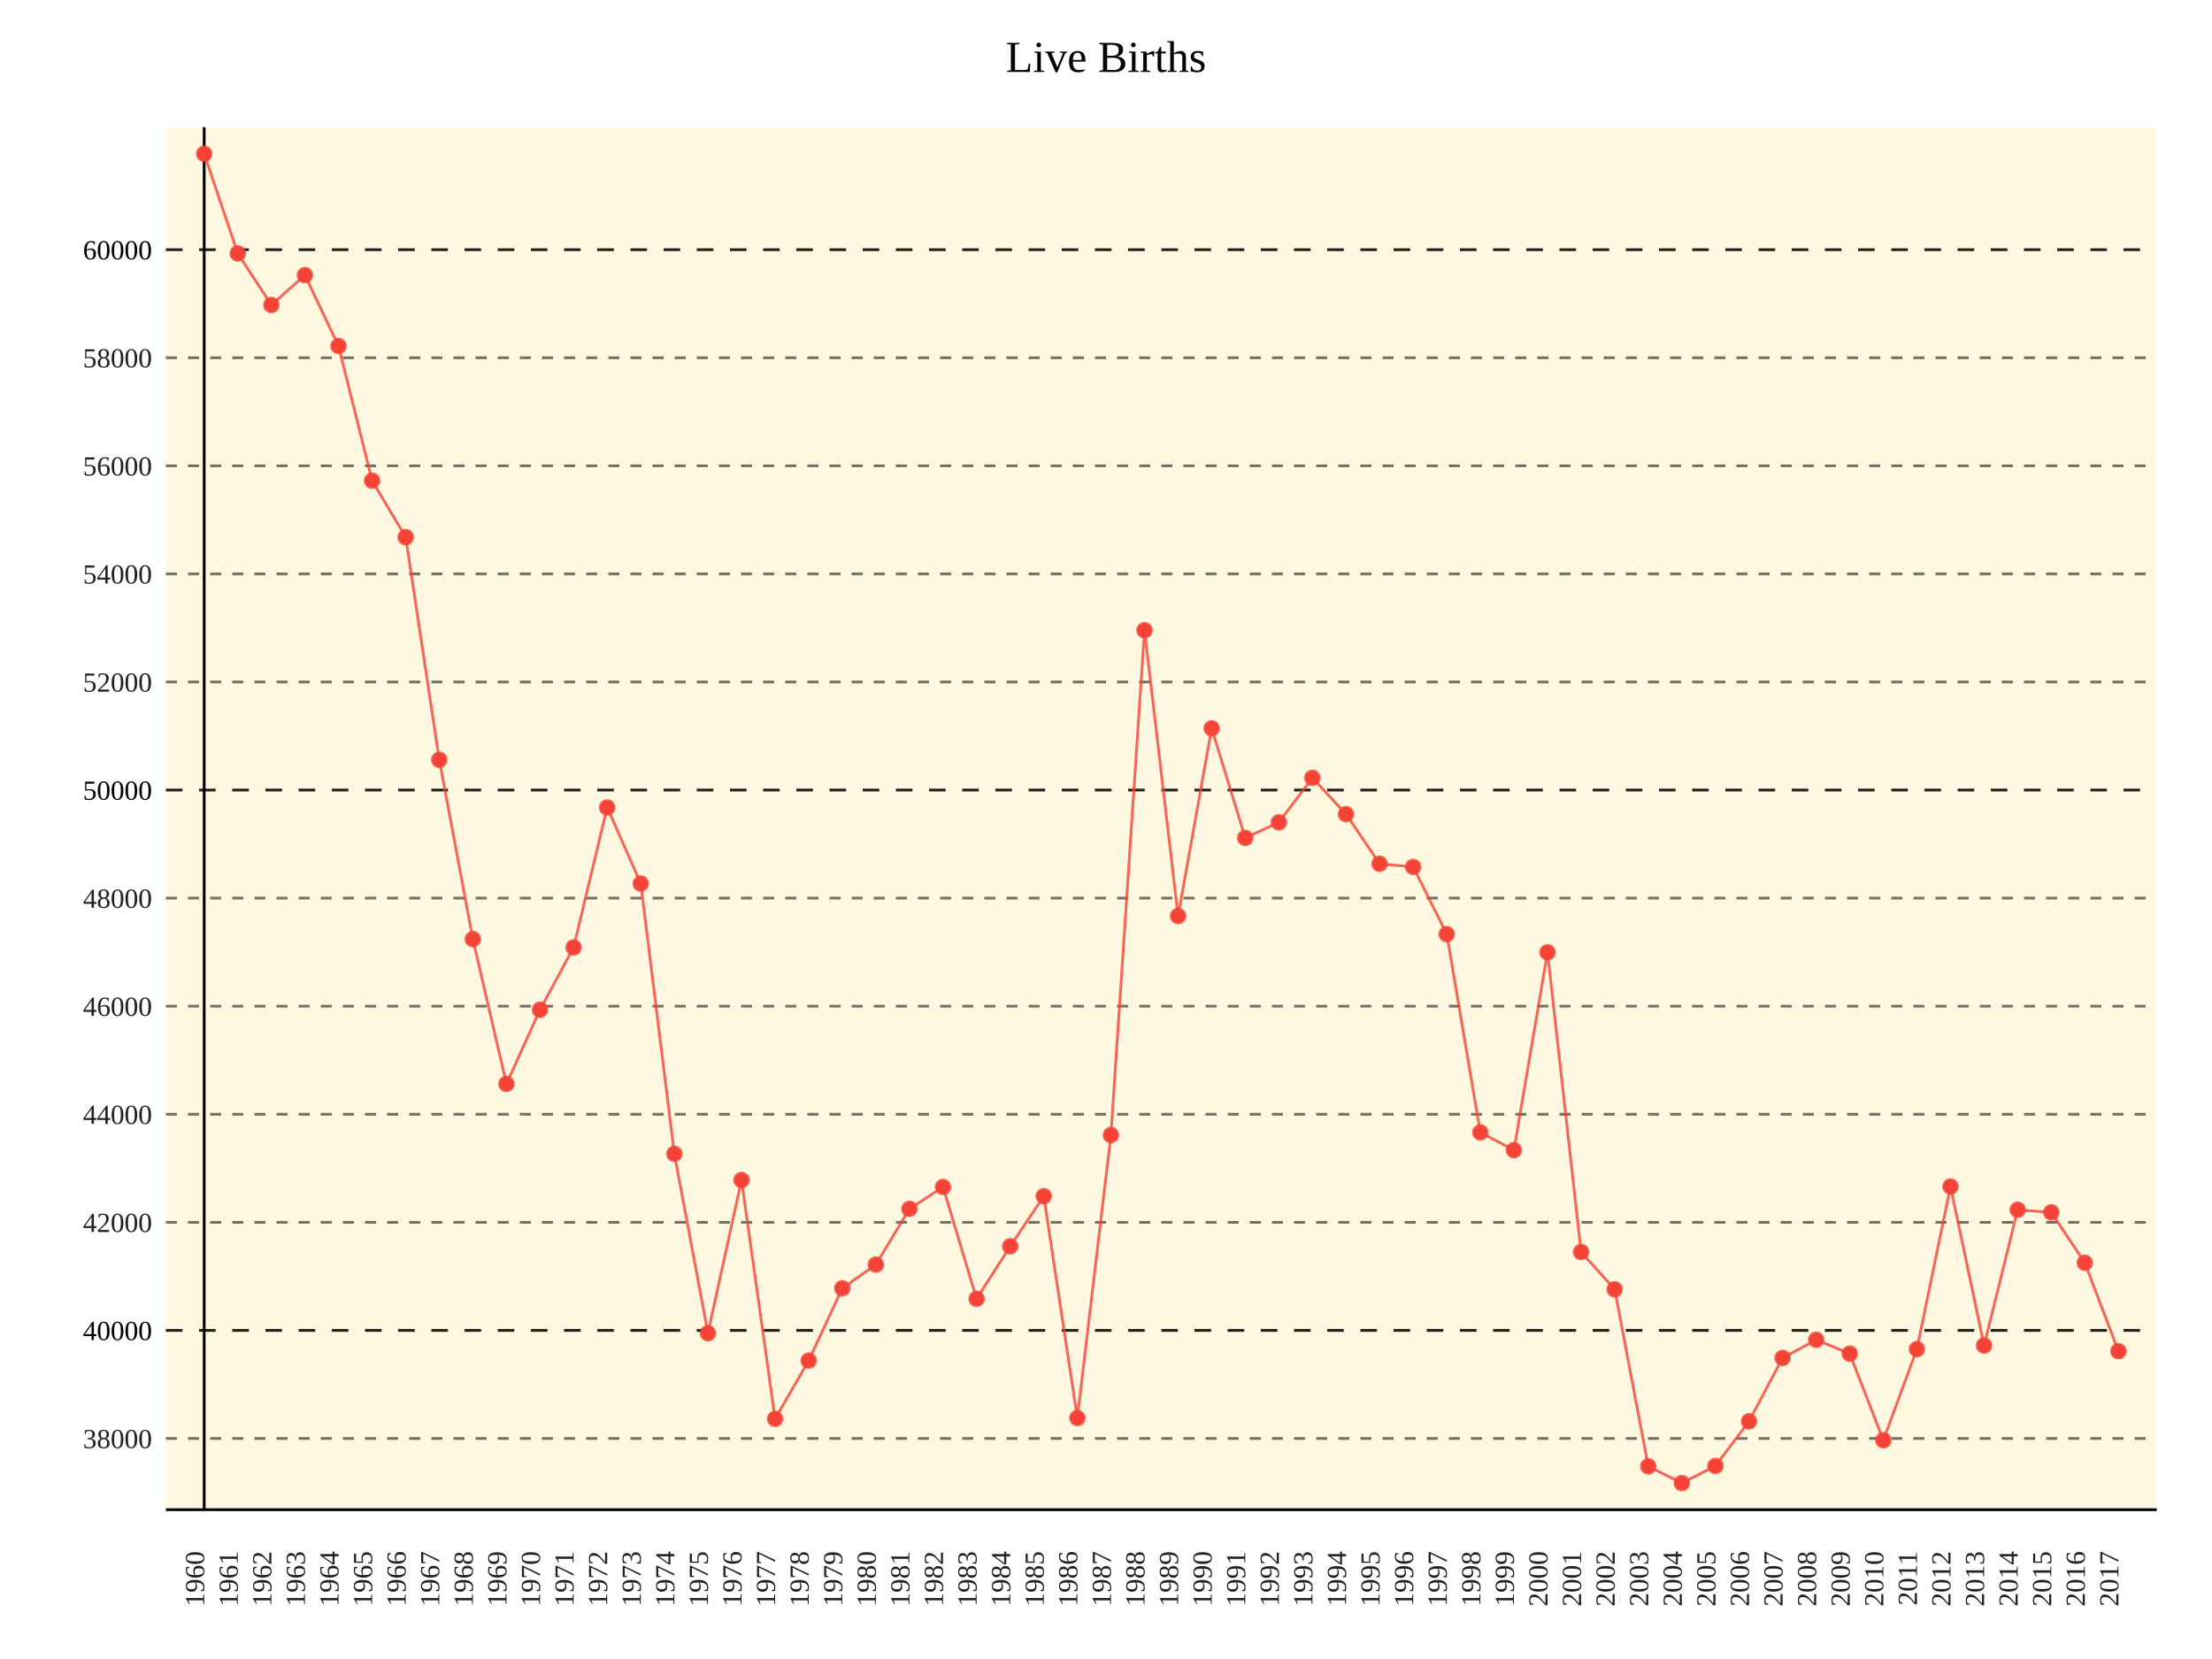
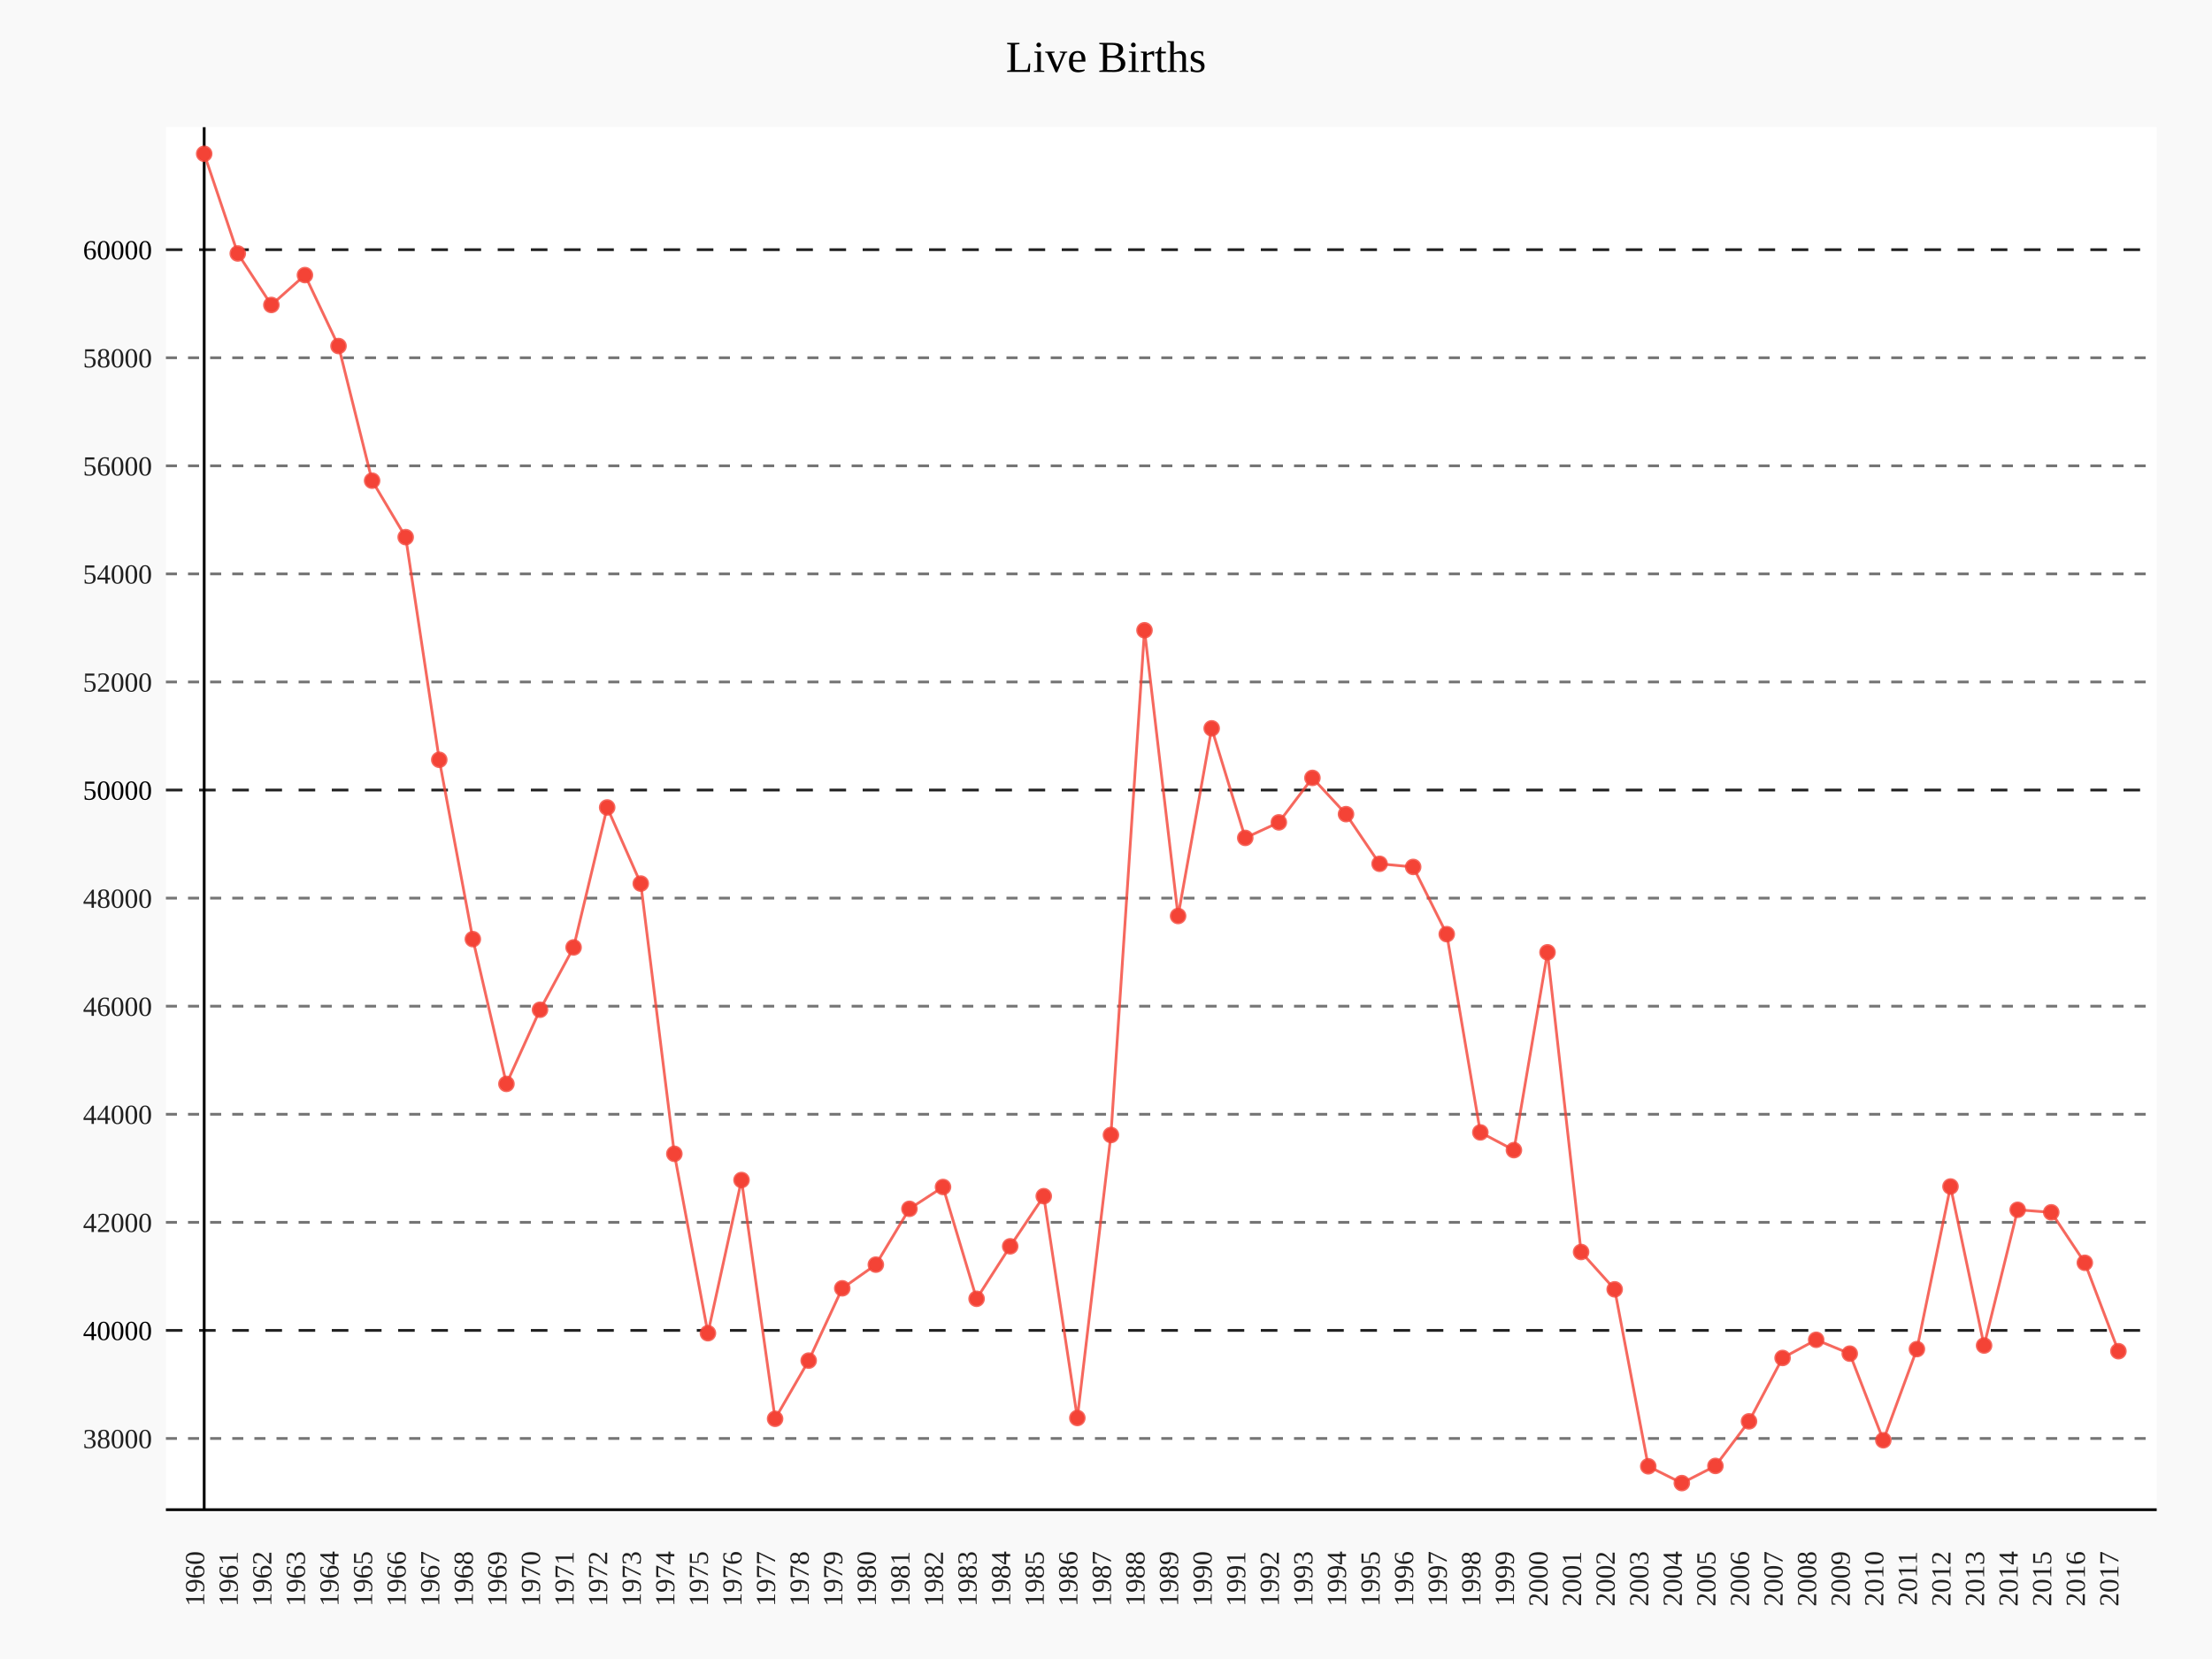
- <svg xmlns="http://www.w3.org/2000/svg" class="pygal-chart" id="chart-d315cd0c-0017-4bf8-bf18-c21b6115aa92" viewBox="0 0 800 600">
+ <svg xmlns="http://www.w3.org/2000/svg" class="pygal-chart" id="chart-f1614a31-4862-4e60-b447-cf1b843973dd" viewBox="0 0 800 600">
  <defs>
-     <style type="text/css">#chart-d315cd0c-0017-4bf8-bf18-c21b6115aa92{-webkit-user-select:none;-webkit-font-smoothing:antialiased;font-family:Source+Code+Pro}#chart-d315cd0c-0017-4bf8-bf18-c21b6115aa92 .title{font-family:Source+Code+Pro;font-size:16px}#chart-d315cd0c-0017-4bf8-bf18-c21b6115aa92 .legends .legend text{font-family:Source+Code+Pro;font-size:14px}#chart-d315cd0c-0017-4bf8-bf18-c21b6115aa92 .axis text{font-family:Source+Code+Pro;font-size:10px}#chart-d315cd0c-0017-4bf8-bf18-c21b6115aa92 .axis text.major{font-family:Source+Code+Pro;font-size:10px}#chart-d315cd0c-0017-4bf8-bf18-c21b6115aa92 .text-overlay text.value{font-family:Source+Code+Pro;font-size:16px}#chart-d315cd0c-0017-4bf8-bf18-c21b6115aa92 .text-overlay text.label{font-family:Source+Code+Pro;font-size:10px}#chart-d315cd0c-0017-4bf8-bf18-c21b6115aa92 .tooltip{font-family:Source+Code+Pro;font-size:14px}#chart-d315cd0c-0017-4bf8-bf18-c21b6115aa92 text.no_data{font-family:Source+Code+Pro;font-size:64px}
- #chart-d315cd0c-0017-4bf8-bf18-c21b6115aa92{background-color:#FFFFFF}#chart-d315cd0c-0017-4bf8-bf18-c21b6115aa92 path,#chart-d315cd0c-0017-4bf8-bf18-c21b6115aa92 line,#chart-d315cd0c-0017-4bf8-bf18-c21b6115aa92 rect,#chart-d315cd0c-0017-4bf8-bf18-c21b6115aa92 circle{-webkit-transition:150ms;-moz-transition:150ms;transition:150ms}#chart-d315cd0c-0017-4bf8-bf18-c21b6115aa92 .graph &gt; .background{fill:#FFFFFF}#chart-d315cd0c-0017-4bf8-bf18-c21b6115aa92 .plot &gt; .background{fill:#FFF8E1}#chart-d315cd0c-0017-4bf8-bf18-c21b6115aa92 .graph{fill:rgba(0,0,0,.87)}#chart-d315cd0c-0017-4bf8-bf18-c21b6115aa92 text.no_data{fill:rgba(0,0,0,1)}#chart-d315cd0c-0017-4bf8-bf18-c21b6115aa92 .title{fill:rgba(0,0,0,1)}#chart-d315cd0c-0017-4bf8-bf18-c21b6115aa92 .legends .legend text{fill:rgba(0,0,0,.87)}#chart-d315cd0c-0017-4bf8-bf18-c21b6115aa92 .legends .legend:hover text{fill:rgba(0,0,0,1)}#chart-d315cd0c-0017-4bf8-bf18-c21b6115aa92 .axis .line{stroke:rgba(0,0,0,1)}#chart-d315cd0c-0017-4bf8-bf18-c21b6115aa92 .axis .guide.line{stroke:rgba(0,0,0,.54)}#chart-d315cd0c-0017-4bf8-bf18-c21b6115aa92 .axis .major.line{stroke:rgba(0,0,0,.87)}#chart-d315cd0c-0017-4bf8-bf18-c21b6115aa92 .axis text.major{fill:rgba(0,0,0,1)}#chart-d315cd0c-0017-4bf8-bf18-c21b6115aa92 .axis.y .guides:hover .guide.line,#chart-d315cd0c-0017-4bf8-bf18-c21b6115aa92 .line-graph .axis.x .guides:hover .guide.line,#chart-d315cd0c-0017-4bf8-bf18-c21b6115aa92 .stackedline-graph .axis.x .guides:hover .guide.line,#chart-d315cd0c-0017-4bf8-bf18-c21b6115aa92 .xy-graph .axis.x .guides:hover .guide.line{stroke:rgba(0,0,0,1)}#chart-d315cd0c-0017-4bf8-bf18-c21b6115aa92 .axis .guides:hover text{fill:rgba(0,0,0,1)}#chart-d315cd0c-0017-4bf8-bf18-c21b6115aa92 .reactive{fill-opacity:.7;stroke-opacity:.8}#chart-d315cd0c-0017-4bf8-bf18-c21b6115aa92 .ci{stroke:rgba(0,0,0,.87)}#chart-d315cd0c-0017-4bf8-bf18-c21b6115aa92 .reactive.active,#chart-d315cd0c-0017-4bf8-bf18-c21b6115aa92 .active .reactive{fill-opacity:.8;stroke-opacity:.9;stroke-width:4}#chart-d315cd0c-0017-4bf8-bf18-c21b6115aa92 .ci .reactive.active{stroke-width:1.5}#chart-d315cd0c-0017-4bf8-bf18-c21b6115aa92 .series text{fill:rgba(0,0,0,1)}#chart-d315cd0c-0017-4bf8-bf18-c21b6115aa92 .tooltip rect{fill:#FFF8E1;stroke:rgba(0,0,0,1);-webkit-transition:opacity 150ms;-moz-transition:opacity 150ms;transition:opacity 150ms}#chart-d315cd0c-0017-4bf8-bf18-c21b6115aa92 .tooltip .label{fill:rgba(0,0,0,.87)}#chart-d315cd0c-0017-4bf8-bf18-c21b6115aa92 .tooltip .label{fill:rgba(0,0,0,.87)}#chart-d315cd0c-0017-4bf8-bf18-c21b6115aa92 .tooltip .legend{font-size:.8em;fill:rgba(0,0,0,.54)}#chart-d315cd0c-0017-4bf8-bf18-c21b6115aa92 .tooltip .x_label{font-size:.6em;fill:rgba(0,0,0,1)}#chart-d315cd0c-0017-4bf8-bf18-c21b6115aa92 .tooltip .xlink{font-size:.5em;text-decoration:underline}#chart-d315cd0c-0017-4bf8-bf18-c21b6115aa92 .tooltip .value{font-size:1.5em}#chart-d315cd0c-0017-4bf8-bf18-c21b6115aa92 .bound{font-size:.5em}#chart-d315cd0c-0017-4bf8-bf18-c21b6115aa92 .max-value{font-size:.75em;fill:rgba(0,0,0,.54)}#chart-d315cd0c-0017-4bf8-bf18-c21b6115aa92 .map-element{fill:#FFF8E1;stroke:rgba(0,0,0,.54) !important}#chart-d315cd0c-0017-4bf8-bf18-c21b6115aa92 .map-element .reactive{fill-opacity:inherit;stroke-opacity:inherit}#chart-d315cd0c-0017-4bf8-bf18-c21b6115aa92 .color-0,#chart-d315cd0c-0017-4bf8-bf18-c21b6115aa92 .color-0 a:visited{stroke:#F44336;fill:#F44336}#chart-d315cd0c-0017-4bf8-bf18-c21b6115aa92 .text-overlay .color-0 text{fill:black}
- #chart-d315cd0c-0017-4bf8-bf18-c21b6115aa92 text.no_data{text-anchor:middle}#chart-d315cd0c-0017-4bf8-bf18-c21b6115aa92 .guide.line{fill:none}#chart-d315cd0c-0017-4bf8-bf18-c21b6115aa92 .centered{text-anchor:middle}#chart-d315cd0c-0017-4bf8-bf18-c21b6115aa92 .title{text-anchor:middle}#chart-d315cd0c-0017-4bf8-bf18-c21b6115aa92 .legends .legend text{fill-opacity:1}#chart-d315cd0c-0017-4bf8-bf18-c21b6115aa92 .axis.x text{text-anchor:middle}#chart-d315cd0c-0017-4bf8-bf18-c21b6115aa92 .axis.x:not(.web) text[transform]{text-anchor:start}#chart-d315cd0c-0017-4bf8-bf18-c21b6115aa92 .axis.x:not(.web) text[transform].backwards{text-anchor:end}#chart-d315cd0c-0017-4bf8-bf18-c21b6115aa92 .axis.y text{text-anchor:end}#chart-d315cd0c-0017-4bf8-bf18-c21b6115aa92 .axis.y text[transform].backwards{text-anchor:start}#chart-d315cd0c-0017-4bf8-bf18-c21b6115aa92 .axis.y2 text{text-anchor:start}#chart-d315cd0c-0017-4bf8-bf18-c21b6115aa92 .axis.y2 text[transform].backwards{text-anchor:end}#chart-d315cd0c-0017-4bf8-bf18-c21b6115aa92 .axis .guide.line{stroke-dasharray:4,4}#chart-d315cd0c-0017-4bf8-bf18-c21b6115aa92 .axis .major.guide.line{stroke-dasharray:6,6}#chart-d315cd0c-0017-4bf8-bf18-c21b6115aa92 .horizontal .axis.y .guide.line,#chart-d315cd0c-0017-4bf8-bf18-c21b6115aa92 .horizontal .axis.y2 .guide.line,#chart-d315cd0c-0017-4bf8-bf18-c21b6115aa92 .vertical .axis.x .guide.line{opacity:0}#chart-d315cd0c-0017-4bf8-bf18-c21b6115aa92 .horizontal .axis.always_show .guide.line,#chart-d315cd0c-0017-4bf8-bf18-c21b6115aa92 .vertical .axis.always_show .guide.line{opacity:1 !important}#chart-d315cd0c-0017-4bf8-bf18-c21b6115aa92 .axis.y .guides:hover .guide.line,#chart-d315cd0c-0017-4bf8-bf18-c21b6115aa92 .axis.y2 .guides:hover .guide.line,#chart-d315cd0c-0017-4bf8-bf18-c21b6115aa92 .axis.x .guides:hover .guide.line{opacity:1}#chart-d315cd0c-0017-4bf8-bf18-c21b6115aa92 .axis .guides:hover text{opacity:1}#chart-d315cd0c-0017-4bf8-bf18-c21b6115aa92 .nofill{fill:none}#chart-d315cd0c-0017-4bf8-bf18-c21b6115aa92 .subtle-fill{fill-opacity:.2}#chart-d315cd0c-0017-4bf8-bf18-c21b6115aa92 .dot{stroke-width:1px;fill-opacity:1}#chart-d315cd0c-0017-4bf8-bf18-c21b6115aa92 .dot.active{stroke-width:5px}#chart-d315cd0c-0017-4bf8-bf18-c21b6115aa92 .dot.negative{fill:transparent}#chart-d315cd0c-0017-4bf8-bf18-c21b6115aa92 text,#chart-d315cd0c-0017-4bf8-bf18-c21b6115aa92 tspan{stroke:none !important}#chart-d315cd0c-0017-4bf8-bf18-c21b6115aa92 .series text.active{opacity:1}#chart-d315cd0c-0017-4bf8-bf18-c21b6115aa92 .tooltip rect{fill-opacity:.95;stroke-width:.5}#chart-d315cd0c-0017-4bf8-bf18-c21b6115aa92 .tooltip text{fill-opacity:1}#chart-d315cd0c-0017-4bf8-bf18-c21b6115aa92 .showable{visibility:hidden}#chart-d315cd0c-0017-4bf8-bf18-c21b6115aa92 .showable.shown{visibility:visible}#chart-d315cd0c-0017-4bf8-bf18-c21b6115aa92 .gauge-background{fill:rgba(229,229,229,1);stroke:none}#chart-d315cd0c-0017-4bf8-bf18-c21b6115aa92 .bg-lines{stroke:#FFFFFF;stroke-width:2px}</style>
+     <style type="text/css">#chart-f1614a31-4862-4e60-b447-cf1b843973dd{-webkit-user-select:none;-webkit-font-smoothing:antialiased;font-family:Source+Code+Pro}#chart-f1614a31-4862-4e60-b447-cf1b843973dd .title{font-family:Source+Code+Pro;font-size:16px}#chart-f1614a31-4862-4e60-b447-cf1b843973dd .legends .legend text{font-family:Source+Code+Pro;font-size:14px}#chart-f1614a31-4862-4e60-b447-cf1b843973dd .axis text{font-family:Source+Code+Pro;font-size:10px}#chart-f1614a31-4862-4e60-b447-cf1b843973dd .axis text.major{font-family:Source+Code+Pro;font-size:10px}#chart-f1614a31-4862-4e60-b447-cf1b843973dd .text-overlay text.value{font-family:Source+Code+Pro;font-size:16px}#chart-f1614a31-4862-4e60-b447-cf1b843973dd .text-overlay text.label{font-family:Source+Code+Pro;font-size:10px}#chart-f1614a31-4862-4e60-b447-cf1b843973dd .tooltip{font-family:Source+Code+Pro;font-size:14px}#chart-f1614a31-4862-4e60-b447-cf1b843973dd text.no_data{font-family:Source+Code+Pro;font-size:64px}
+ #chart-f1614a31-4862-4e60-b447-cf1b843973dd{background-color:rgba(249,249,249,1)}#chart-f1614a31-4862-4e60-b447-cf1b843973dd path,#chart-f1614a31-4862-4e60-b447-cf1b843973dd line,#chart-f1614a31-4862-4e60-b447-cf1b843973dd rect,#chart-f1614a31-4862-4e60-b447-cf1b843973dd circle{-webkit-transition:150ms;-moz-transition:150ms;transition:150ms}#chart-f1614a31-4862-4e60-b447-cf1b843973dd .graph &gt; .background{fill:rgba(249,249,249,1)}#chart-f1614a31-4862-4e60-b447-cf1b843973dd .plot &gt; .background{fill:rgba(255,255,255,1)}#chart-f1614a31-4862-4e60-b447-cf1b843973dd .graph{fill:rgba(0,0,0,.87)}#chart-f1614a31-4862-4e60-b447-cf1b843973dd text.no_data{fill:rgba(0,0,0,1)}#chart-f1614a31-4862-4e60-b447-cf1b843973dd .title{fill:rgba(0,0,0,1)}#chart-f1614a31-4862-4e60-b447-cf1b843973dd .legends .legend text{fill:rgba(0,0,0,.87)}#chart-f1614a31-4862-4e60-b447-cf1b843973dd .legends .legend:hover text{fill:rgba(0,0,0,1)}#chart-f1614a31-4862-4e60-b447-cf1b843973dd .axis .line{stroke:rgba(0,0,0,1)}#chart-f1614a31-4862-4e60-b447-cf1b843973dd .axis .guide.line{stroke:rgba(0,0,0,.54)}#chart-f1614a31-4862-4e60-b447-cf1b843973dd .axis .major.line{stroke:rgba(0,0,0,.87)}#chart-f1614a31-4862-4e60-b447-cf1b843973dd .axis text.major{fill:rgba(0,0,0,1)}#chart-f1614a31-4862-4e60-b447-cf1b843973dd .axis.y .guides:hover .guide.line,#chart-f1614a31-4862-4e60-b447-cf1b843973dd .line-graph .axis.x .guides:hover .guide.line,#chart-f1614a31-4862-4e60-b447-cf1b843973dd .stackedline-graph .axis.x .guides:hover .guide.line,#chart-f1614a31-4862-4e60-b447-cf1b843973dd .xy-graph .axis.x .guides:hover .guide.line{stroke:rgba(0,0,0,1)}#chart-f1614a31-4862-4e60-b447-cf1b843973dd .axis .guides:hover text{fill:rgba(0,0,0,1)}#chart-f1614a31-4862-4e60-b447-cf1b843973dd .reactive{fill-opacity:.7;stroke-opacity:.8}#chart-f1614a31-4862-4e60-b447-cf1b843973dd .ci{stroke:rgba(0,0,0,.87)}#chart-f1614a31-4862-4e60-b447-cf1b843973dd .reactive.active,#chart-f1614a31-4862-4e60-b447-cf1b843973dd .active .reactive{fill-opacity:.8;stroke-opacity:.9;stroke-width:4}#chart-f1614a31-4862-4e60-b447-cf1b843973dd .ci .reactive.active{stroke-width:1.5}#chart-f1614a31-4862-4e60-b447-cf1b843973dd .series text{fill:rgba(0,0,0,1)}#chart-f1614a31-4862-4e60-b447-cf1b843973dd .tooltip rect{fill:rgba(255,255,255,1);stroke:rgba(0,0,0,1);-webkit-transition:opacity 150ms;-moz-transition:opacity 150ms;transition:opacity 150ms}#chart-f1614a31-4862-4e60-b447-cf1b843973dd .tooltip .label{fill:rgba(0,0,0,.87)}#chart-f1614a31-4862-4e60-b447-cf1b843973dd .tooltip .label{fill:rgba(0,0,0,.87)}#chart-f1614a31-4862-4e60-b447-cf1b843973dd .tooltip .legend{font-size:.8em;fill:rgba(0,0,0,.54)}#chart-f1614a31-4862-4e60-b447-cf1b843973dd .tooltip .x_label{font-size:.6em;fill:rgba(0,0,0,1)}#chart-f1614a31-4862-4e60-b447-cf1b843973dd .tooltip .xlink{font-size:.5em;text-decoration:underline}#chart-f1614a31-4862-4e60-b447-cf1b843973dd .tooltip .value{font-size:1.5em}#chart-f1614a31-4862-4e60-b447-cf1b843973dd .bound{font-size:.5em}#chart-f1614a31-4862-4e60-b447-cf1b843973dd .max-value{font-size:.75em;fill:rgba(0,0,0,.54)}#chart-f1614a31-4862-4e60-b447-cf1b843973dd .map-element{fill:rgba(255,255,255,1);stroke:rgba(0,0,0,.54) !important}#chart-f1614a31-4862-4e60-b447-cf1b843973dd .map-element .reactive{fill-opacity:inherit;stroke-opacity:inherit}#chart-f1614a31-4862-4e60-b447-cf1b843973dd .color-0,#chart-f1614a31-4862-4e60-b447-cf1b843973dd .color-0 a:visited{stroke:#F44336;fill:#F44336}#chart-f1614a31-4862-4e60-b447-cf1b843973dd .text-overlay .color-0 text{fill:black}
+ #chart-f1614a31-4862-4e60-b447-cf1b843973dd text.no_data{text-anchor:middle}#chart-f1614a31-4862-4e60-b447-cf1b843973dd .guide.line{fill:none}#chart-f1614a31-4862-4e60-b447-cf1b843973dd .centered{text-anchor:middle}#chart-f1614a31-4862-4e60-b447-cf1b843973dd .title{text-anchor:middle}#chart-f1614a31-4862-4e60-b447-cf1b843973dd .legends .legend text{fill-opacity:1}#chart-f1614a31-4862-4e60-b447-cf1b843973dd .axis.x text{text-anchor:middle}#chart-f1614a31-4862-4e60-b447-cf1b843973dd .axis.x:not(.web) text[transform]{text-anchor:start}#chart-f1614a31-4862-4e60-b447-cf1b843973dd .axis.x:not(.web) text[transform].backwards{text-anchor:end}#chart-f1614a31-4862-4e60-b447-cf1b843973dd .axis.y text{text-anchor:end}#chart-f1614a31-4862-4e60-b447-cf1b843973dd .axis.y text[transform].backwards{text-anchor:start}#chart-f1614a31-4862-4e60-b447-cf1b843973dd .axis.y2 text{text-anchor:start}#chart-f1614a31-4862-4e60-b447-cf1b843973dd .axis.y2 text[transform].backwards{text-anchor:end}#chart-f1614a31-4862-4e60-b447-cf1b843973dd .axis .guide.line{stroke-dasharray:4,4}#chart-f1614a31-4862-4e60-b447-cf1b843973dd .axis .major.guide.line{stroke-dasharray:6,6}#chart-f1614a31-4862-4e60-b447-cf1b843973dd .horizontal .axis.y .guide.line,#chart-f1614a31-4862-4e60-b447-cf1b843973dd .horizontal .axis.y2 .guide.line,#chart-f1614a31-4862-4e60-b447-cf1b843973dd .vertical .axis.x .guide.line{opacity:0}#chart-f1614a31-4862-4e60-b447-cf1b843973dd .horizontal .axis.always_show .guide.line,#chart-f1614a31-4862-4e60-b447-cf1b843973dd .vertical .axis.always_show .guide.line{opacity:1 !important}#chart-f1614a31-4862-4e60-b447-cf1b843973dd .axis.y .guides:hover .guide.line,#chart-f1614a31-4862-4e60-b447-cf1b843973dd .axis.y2 .guides:hover .guide.line,#chart-f1614a31-4862-4e60-b447-cf1b843973dd .axis.x .guides:hover .guide.line{opacity:1}#chart-f1614a31-4862-4e60-b447-cf1b843973dd .axis .guides:hover text{opacity:1}#chart-f1614a31-4862-4e60-b447-cf1b843973dd .nofill{fill:none}#chart-f1614a31-4862-4e60-b447-cf1b843973dd .subtle-fill{fill-opacity:.2}#chart-f1614a31-4862-4e60-b447-cf1b843973dd .dot{stroke-width:1px;fill-opacity:1}#chart-f1614a31-4862-4e60-b447-cf1b843973dd .dot.active{stroke-width:5px}#chart-f1614a31-4862-4e60-b447-cf1b843973dd .dot.negative{fill:transparent}#chart-f1614a31-4862-4e60-b447-cf1b843973dd text,#chart-f1614a31-4862-4e60-b447-cf1b843973dd tspan{stroke:none !important}#chart-f1614a31-4862-4e60-b447-cf1b843973dd .series text.active{opacity:1}#chart-f1614a31-4862-4e60-b447-cf1b843973dd .tooltip rect{fill-opacity:.95;stroke-width:.5}#chart-f1614a31-4862-4e60-b447-cf1b843973dd .tooltip text{fill-opacity:1}#chart-f1614a31-4862-4e60-b447-cf1b843973dd .showable{visibility:hidden}#chart-f1614a31-4862-4e60-b447-cf1b843973dd .showable.shown{visibility:visible}#chart-f1614a31-4862-4e60-b447-cf1b843973dd .gauge-background{fill:rgba(229,229,229,1);stroke:none}#chart-f1614a31-4862-4e60-b447-cf1b843973dd .bg-lines{stroke:rgba(249,249,249,1);stroke-width:2px}</style>
  </defs>
  <g class="graph line-graph vertical">
    <rect class="background" height="600" width="800" x="0" y="0" />
    <g class="plot" transform="translate(60, 46)">
      <rect class="background" height="500.0" width="720.0" x="0" y="0" />
      <g class="axis y always_show">
        <path class="line" d="M0 500 h720" />
        <g class="guides">
          <path class="guide line" d="M0 474.242 h720" />
          <text class="" x="-5" y="477.742">38000</text>
        </g>
        <g class="guides">
          <path class="major guide line" d="M0 435.157 h720" />
          <text class="major" x="-5" y="438.657">40000</text>
        </g>
        <g class="guides">
          <path class="guide line" d="M0 396.072 h720" />
          <text class="" x="-5" y="399.572">42000</text>
        </g>
        <g class="guides">
          <path class="guide line" d="M0 356.986 h720" />
          <text class="" x="-5" y="360.486">44000</text>
        </g>
        <g class="guides">
          <path class="guide line" d="M0 317.901 h720" />
          <text class="" x="-5" y="321.401">46000</text>
        </g>
        <g class="guides">
          <path class="guide line" d="M0 278.816 h720" />
          <text class="" x="-5" y="282.316">48000</text>
        </g>
        <g class="guides">
          <path class="major guide line" d="M0 239.73 h720" />
          <text class="major" x="-5" y="243.23">50000</text>
        </g>
        <g class="guides">
          <path class="guide line" d="M0 200.645 h720" />
          <text class="" x="-5" y="204.145">52000</text>
        </g>
        <g class="guides">
          <path class="guide line" d="M0 161.56 h720" />
          <text class="" x="-5" y="165.06">54000</text>
        </g>
        <g class="guides">
          <path class="guide line" d="M0 122.474 h720" />
          <text class="" x="-5" y="125.974">56000</text>
        </g>
        <g class="guides">
          <path class="guide line" d="M0 83.389 h720" />
          <text class="" x="-5" y="86.889">58000</text>
        </g>
        <g class="guides">
          <path class="major guide line" d="M0 44.304 h720" />
          <text class="major" x="-5" y="47.804">60000</text>
        </g>
      </g>
      <g class="axis x">
        <g class="guides">
          <path class="line" d="M13.846 0 v500" />
          <text class="backwards" transform="rotate(270 13.84615 515)" x="13.846" y="515.0">1960</text>
        </g>
        <g class="guides">
          <path class="guide line" d="M25.992 0 v500" />
          <text class="backwards" transform="rotate(270 25.9919 515)" x="25.992" y="515.0">1961</text>
        </g>
        <g class="guides">
          <path class="guide line" d="M38.138 0 v500" />
          <text class="backwards" transform="rotate(270 38.13765 515)" x="38.138" y="515.0">1962</text>
        </g>
        <g class="guides">
          <path class="guide line" d="M50.283 0 v500" />
          <text class="backwards" transform="rotate(270 50.2834 515)" x="50.283" y="515.0">1963</text>
        </g>
        <g class="guides">
          <path class="guide line" d="M62.429 0 v500" />
          <text class="backwards" transform="rotate(270 62.42915 515)" x="62.429" y="515.0">1964</text>
        </g>
        <g class="guides">
          <path class="guide line" d="M74.575 0 v500" />
          <text class="backwards" transform="rotate(270 74.5749 515)" x="74.575" y="515.0">1965</text>
        </g>
        <g class="guides">
          <path class="guide line" d="M86.721 0 v500" />
          <text class="backwards" transform="rotate(270 86.72065 515)" x="86.721" y="515.0">1966</text>
        </g>
        <g class="guides">
          <path class="guide line" d="M98.866 0 v500" />
          <text class="backwards" transform="rotate(270 98.8664 515)" x="98.866" y="515.0">1967</text>
        </g>
        <g class="guides">
          <path class="guide line" d="M111.012 0 v500" />
          <text class="backwards" transform="rotate(270 111.0121 515)" x="111.012" y="515.0">1968</text>
        </g>
        <g class="guides">
          <path class="guide line" d="M123.158 0 v500" />
          <text class="backwards" transform="rotate(270 123.1579 515)" x="123.158" y="515.0">1969</text>
        </g>
        <g class="guides">
          <path class="guide line" d="M135.304 0 v500" />
          <text class="backwards" transform="rotate(270 135.3036 515)" x="135.304" y="515.0">1970</text>
        </g>
        <g class="guides">
          <path class="guide line" d="M147.449 0 v500" />
          <text class="backwards" transform="rotate(270 147.4494 515)" x="147.449" y="515.0">1971</text>
        </g>
        <g class="guides">
          <path class="guide line" d="M159.595 0 v500" />
          <text class="backwards" transform="rotate(270 159.5951 515)" x="159.595" y="515.0">1972</text>
        </g>
        <g class="guides">
          <path class="guide line" d="M171.741 0 v500" />
          <text class="backwards" transform="rotate(270 171.7409 515)" x="171.741" y="515.0">1973</text>
        </g>
        <g class="guides">
          <path class="guide line" d="M183.887 0 v500" />
          <text class="backwards" transform="rotate(270 183.8866 515)" x="183.887" y="515.0">1974</text>
        </g>
        <g class="guides">
          <path class="guide line" d="M196.032 0 v500" />
          <text class="backwards" transform="rotate(270 196.0324 515)" x="196.032" y="515.0">1975</text>
        </g>
        <g class="guides">
          <path class="guide line" d="M208.178 0 v500" />
          <text class="backwards" transform="rotate(270 208.1781 515)" x="208.178" y="515.0">1976</text>
        </g>
        <g class="guides">
          <path class="guide line" d="M220.324 0 v500" />
          <text class="backwards" transform="rotate(270 220.3239 515)" x="220.324" y="515.0">1977</text>
        </g>
        <g class="guides">
          <path class="guide line" d="M232.47 0 v500" />
          <text class="backwards" transform="rotate(270 232.4696 515)" x="232.47" y="515.0">1978</text>
        </g>
        <g class="guides">
          <path class="guide line" d="M244.615 0 v500" />
          <text class="backwards" transform="rotate(270 244.6154 515)" x="244.615" y="515.0">1979</text>
        </g>
        <g class="guides">
          <path class="guide line" d="M256.761 0 v500" />
          <text class="backwards" transform="rotate(270 256.7611 515)" x="256.761" y="515.0">1980</text>
        </g>
        <g class="guides">
          <path class="guide line" d="M268.907 0 v500" />
          <text class="backwards" transform="rotate(270 268.9069 515)" x="268.907" y="515.0">1981</text>
        </g>
        <g class="guides">
          <path class="guide line" d="M281.053 0 v500" />
          <text class="backwards" transform="rotate(270 281.0526 515)" x="281.053" y="515.0">1982</text>
        </g>
        <g class="guides">
          <path class="guide line" d="M293.198 0 v500" />
          <text class="backwards" transform="rotate(270 293.1984 515)" x="293.198" y="515.0">1983</text>
        </g>
        <g class="guides">
          <path class="guide line" d="M305.344 0 v500" />
          <text class="backwards" transform="rotate(270 305.3441 515)" x="305.344" y="515.0">1984</text>
        </g>
        <g class="guides">
          <path class="guide line" d="M317.49 0 v500" />
          <text class="backwards" transform="rotate(270 317.4899 515)" x="317.49" y="515.0">1985</text>
        </g>
        <g class="guides">
          <path class="guide line" d="M329.636 0 v500" />
          <text class="backwards" transform="rotate(270 329.6356 515)" x="329.636" y="515.0">1986</text>
        </g>
        <g class="guides">
          <path class="guide line" d="M341.781 0 v500" />
          <text class="backwards" transform="rotate(270 341.7814 515)" x="341.781" y="515.0">1987</text>
        </g>
        <g class="guides">
          <path class="guide line" d="M353.927 0 v500" />
          <text class="backwards" transform="rotate(270 353.9271 515)" x="353.927" y="515.0">1988</text>
        </g>
        <g class="guides">
          <path class="guide line" d="M366.073 0 v500" />
          <text class="backwards" transform="rotate(270 366.0729 515)" x="366.073" y="515.0">1989</text>
        </g>
        <g class="guides">
          <path class="guide line" d="M378.219 0 v500" />
          <text class="backwards" transform="rotate(270 378.2186 515)" x="378.219" y="515.0">1990</text>
        </g>
        <g class="guides">
          <path class="guide line" d="M390.364 0 v500" />
          <text class="backwards" transform="rotate(270 390.3644 515)" x="390.364" y="515.0">1991</text>
        </g>
        <g class="guides">
          <path class="guide line" d="M402.51 0 v500" />
          <text class="backwards" transform="rotate(270 402.5101 515)" x="402.51" y="515.0">1992</text>
        </g>
        <g class="guides">
          <path class="guide line" d="M414.656 0 v500" />
          <text class="backwards" transform="rotate(270 414.6559 515)" x="414.656" y="515.0">1993</text>
        </g>
        <g class="guides">
          <path class="guide line" d="M426.802 0 v500" />
          <text class="backwards" transform="rotate(270 426.8016 515)" x="426.802" y="515.0">1994</text>
        </g>
        <g class="guides">
          <path class="guide line" d="M438.947 0 v500" />
          <text class="backwards" transform="rotate(270 438.9474 515)" x="438.947" y="515.0">1995</text>
        </g>
        <g class="guides">
          <path class="guide line" d="M451.093 0 v500" />
          <text class="backwards" transform="rotate(270 451.0931 515)" x="451.093" y="515.0">1996</text>
        </g>
        <g class="guides">
          <path class="guide line" d="M463.239 0 v500" />
          <text class="backwards" transform="rotate(270 463.2389 515)" x="463.239" y="515.0">1997</text>
        </g>
        <g class="guides">
          <path class="guide line" d="M475.385 0 v500" />
          <text class="backwards" transform="rotate(270 475.3846 515)" x="475.385" y="515.0">1998</text>
        </g>
        <g class="guides">
          <path class="guide line" d="M487.53 0 v500" />
          <text class="backwards" transform="rotate(270 487.5304 515)" x="487.53" y="515.0">1999</text>
        </g>
        <g class="guides">
          <path class="guide line" d="M499.676 0 v500" />
          <text class="backwards" transform="rotate(270 499.6761 515)" x="499.676" y="515.0">2000</text>
        </g>
        <g class="guides">
          <path class="guide line" d="M511.822 0 v500" />
          <text class="backwards" transform="rotate(270 511.8219 515)" x="511.822" y="515.0">2001</text>
        </g>
        <g class="guides">
          <path class="guide line" d="M523.968 0 v500" />
          <text class="backwards" transform="rotate(270 523.9676 515)" x="523.968" y="515.0">2002</text>
        </g>
        <g class="guides">
          <path class="guide line" d="M536.113 0 v500" />
          <text class="backwards" transform="rotate(270 536.1134 515)" x="536.113" y="515.0">2003</text>
        </g>
        <g class="guides">
          <path class="guide line" d="M548.259 0 v500" />
          <text class="backwards" transform="rotate(270 548.2591 515)" x="548.259" y="515.0">2004</text>
        </g>
        <g class="guides">
          <path class="guide line" d="M560.405 0 v500" />
          <text class="backwards" transform="rotate(270 560.4049 515)" x="560.405" y="515.0">2005</text>
        </g>
        <g class="guides">
          <path class="guide line" d="M572.551 0 v500" />
          <text class="backwards" transform="rotate(270 572.5506 515)" x="572.551" y="515.0">2006</text>
        </g>
        <g class="guides">
          <path class="guide line" d="M584.696 0 v500" />
          <text class="backwards" transform="rotate(270 584.6964 515)" x="584.696" y="515.0">2007</text>
        </g>
        <g class="guides">
          <path class="guide line" d="M596.842 0 v500" />
          <text class="backwards" transform="rotate(270 596.8421 515)" x="596.842" y="515.0">2008</text>
        </g>
        <g class="guides">
          <path class="guide line" d="M608.988 0 v500" />
          <text class="backwards" transform="rotate(270 608.9879 515)" x="608.988" y="515.0">2009</text>
        </g>
        <g class="guides">
          <path class="guide line" d="M621.134 0 v500" />
          <text class="backwards" transform="rotate(270 621.1336 515)" x="621.134" y="515.0">2010</text>
        </g>
        <g class="guides">
          <path class="guide line" d="M633.279 0 v500" />
          <text class="backwards" transform="rotate(270 633.2794 515)" x="633.279" y="515.0">2011</text>
        </g>
        <g class="guides">
          <path class="guide line" d="M645.425 0 v500" />
          <text class="backwards" transform="rotate(270 645.4251 515)" x="645.425" y="515.0">2012</text>
        </g>
        <g class="guides">
          <path class="guide line" d="M657.571 0 v500" />
          <text class="backwards" transform="rotate(270 657.5708 515)" x="657.571" y="515.0">2013</text>
        </g>
        <g class="guides">
          <path class="guide line" d="M669.717 0 v500" />
          <text class="backwards" transform="rotate(270 669.7166 515)" x="669.717" y="515.0">2014</text>
        </g>
        <g class="guides">
          <path class="guide line" d="M681.862 0 v500" />
          <text class="backwards" transform="rotate(270 681.8623 515)" x="681.862" y="515.0">2015</text>
        </g>
        <g class="guides">
          <path class="guide line" d="M694.008 0 v500" />
          <text class="backwards" transform="rotate(270 694.0081 515)" x="694.008" y="515.0">2016</text>
        </g>
        <g class="guides">
          <path class="guide line" d="M706.154 0 v500" />
          <text class="backwards" transform="rotate(270 706.1538 515)" x="706.154" y="515.0">2017</text>
        </g>
      </g>
      <g class="series serie-0 color-0">
        <path class="line reactive nofill" d="M13.846 9.615 L25.992 45.672 38.138 64.296 50.283 53.489 62.429 79.148 74.575 127.849 86.721 148.271 98.866 228.786 111.012 293.649 123.158 346.003 135.304 319.191 147.449 296.639 159.595 246.023 171.741 273.559 183.887 371.292 196.032 436.173 208.178 380.77 220.324 467.129 232.47 446.081 244.615 419.933 256.761 411.374 268.907 391.186 281.053 383.291 293.198 423.725 305.344 404.749 317.49 386.613 329.636 466.836 341.781 364.491 353.927 181.943 366.073 285.284 378.219 217.413 390.364 257.045 402.51 251.417 414.656 235.333 426.802 248.446 438.947 266.406 451.093 267.54 463.239 291.851 475.385 363.553 487.53 369.963 499.676 298.417 511.822 406.801 523.968 420.305 536.113 484.307 548.259 490.385 560.405 484.17 572.551 468.047 584.696 445.124 596.842 438.557 608.988 443.56 621.134 474.887 633.279 441.919 645.425 383.115 657.571 440.629 669.717 391.538 681.862 392.456 694.008 410.709 706.154 442.681" />
      </g>
    </g>
    <g class="titles">
      <text class="title plot_title" x="400.0" y="26">Live Births</text>
    </g>
    <g class="plot overlay" transform="translate(60, 46)">
      <g class="series serie-0 color-0">
        <g class="dots">
          <circle class="dot reactive tooltip-trigger" cx="13.846" cy="9.615" r="2.5" />
        </g>
        <g class="dots">
          <circle class="dot reactive tooltip-trigger" cx="25.992" cy="45.672" r="2.5" />
        </g>
        <g class="dots">
          <circle class="dot reactive tooltip-trigger" cx="38.138" cy="64.296" r="2.5" />
        </g>
        <g class="dots">
          <circle class="dot reactive tooltip-trigger" cx="50.283" cy="53.489" r="2.5" />
        </g>
        <g class="dots">
          <circle class="dot reactive tooltip-trigger" cx="62.429" cy="79.148" r="2.5" />
        </g>
        <g class="dots">
          <circle class="dot reactive tooltip-trigger" cx="74.575" cy="127.849" r="2.5" />
        </g>
        <g class="dots">
          <circle class="dot reactive tooltip-trigger" cx="86.721" cy="148.271" r="2.5" />
        </g>
        <g class="dots">
          <circle class="dot reactive tooltip-trigger" cx="98.866" cy="228.786" r="2.5" />
        </g>
        <g class="dots">
          <circle class="dot reactive tooltip-trigger" cx="111.012" cy="293.649" r="2.5" />
        </g>
        <g class="dots">
          <circle class="dot reactive tooltip-trigger" cx="123.158" cy="346.003" r="2.5" />
        </g>
        <g class="dots">
          <circle class="dot reactive tooltip-trigger" cx="135.304" cy="319.191" r="2.5" />
        </g>
        <g class="dots">
          <circle class="dot reactive tooltip-trigger" cx="147.449" cy="296.639" r="2.5" />
        </g>
        <g class="dots">
          <circle class="dot reactive tooltip-trigger" cx="159.595" cy="246.023" r="2.5" />
        </g>
        <g class="dots">
          <circle class="dot reactive tooltip-trigger" cx="171.741" cy="273.559" r="2.5" />
        </g>
        <g class="dots">
          <circle class="dot reactive tooltip-trigger" cx="183.887" cy="371.292" r="2.5" />
        </g>
        <g class="dots">
          <circle class="dot reactive tooltip-trigger" cx="196.032" cy="436.173" r="2.5" />
        </g>
        <g class="dots">
          <circle class="dot reactive tooltip-trigger" cx="208.178" cy="380.77" r="2.5" />
        </g>
        <g class="dots">
          <circle class="dot reactive tooltip-trigger" cx="220.324" cy="467.129" r="2.5" />
        </g>
        <g class="dots">
          <circle class="dot reactive tooltip-trigger" cx="232.47" cy="446.081" r="2.5" />
        </g>
        <g class="dots">
          <circle class="dot reactive tooltip-trigger" cx="244.615" cy="419.933" r="2.5" />
        </g>
        <g class="dots">
          <circle class="dot reactive tooltip-trigger" cx="256.761" cy="411.374" r="2.5" />
        </g>
        <g class="dots">
          <circle class="dot reactive tooltip-trigger" cx="268.907" cy="391.186" r="2.5" />
        </g>
        <g class="dots">
          <circle class="dot reactive tooltip-trigger" cx="281.053" cy="383.291" r="2.5" />
        </g>
        <g class="dots">
          <circle class="dot reactive tooltip-trigger" cx="293.198" cy="423.725" r="2.5" />
        </g>
        <g class="dots">
          <circle class="dot reactive tooltip-trigger" cx="305.344" cy="404.749" r="2.5" />
        </g>
        <g class="dots">
          <circle class="dot reactive tooltip-trigger" cx="317.49" cy="386.613" r="2.5" />
        </g>
        <g class="dots">
          <circle class="dot reactive tooltip-trigger" cx="329.636" cy="466.836" r="2.5" />
        </g>
        <g class="dots">
          <circle class="dot reactive tooltip-trigger" cx="341.781" cy="364.491" r="2.5" />
        </g>
        <g class="dots">
          <circle class="dot reactive tooltip-trigger" cx="353.927" cy="181.943" r="2.5" />
        </g>
        <g class="dots">
          <circle class="dot reactive tooltip-trigger" cx="366.073" cy="285.284" r="2.5" />
        </g>
        <g class="dots">
          <circle class="dot reactive tooltip-trigger" cx="378.219" cy="217.413" r="2.5" />
        </g>
        <g class="dots">
          <circle class="dot reactive tooltip-trigger" cx="390.364" cy="257.045" r="2.5" />
        </g>
        <g class="dots">
          <circle class="dot reactive tooltip-trigger" cx="402.51" cy="251.417" r="2.5" />
        </g>
        <g class="dots">
          <circle class="dot reactive tooltip-trigger" cx="414.656" cy="235.333" r="2.5" />
        </g>
        <g class="dots">
          <circle class="dot reactive tooltip-trigger" cx="426.802" cy="248.446" r="2.5" />
        </g>
        <g class="dots">
          <circle class="dot reactive tooltip-trigger" cx="438.947" cy="266.406" r="2.5" />
        </g>
        <g class="dots">
          <circle class="dot reactive tooltip-trigger" cx="451.093" cy="267.54" r="2.5" />
        </g>
        <g class="dots">
          <circle class="dot reactive tooltip-trigger" cx="463.239" cy="291.851" r="2.5" />
        </g>
        <g class="dots">
          <circle class="dot reactive tooltip-trigger" cx="475.385" cy="363.553" r="2.5" />
        </g>
        <g class="dots">
          <circle class="dot reactive tooltip-trigger" cx="487.53" cy="369.963" r="2.5" />
        </g>
        <g class="dots">
          <circle class="dot reactive tooltip-trigger" cx="499.676" cy="298.417" r="2.5" />
        </g>
        <g class="dots">
          <circle class="dot reactive tooltip-trigger" cx="511.822" cy="406.801" r="2.5" />
        </g>
        <g class="dots">
          <circle class="dot reactive tooltip-trigger" cx="523.968" cy="420.305" r="2.5" />
        </g>
        <g class="dots">
          <circle class="dot reactive tooltip-trigger" cx="536.113" cy="484.307" r="2.5" />
        </g>
        <g class="dots">
          <circle class="dot reactive tooltip-trigger" cx="548.259" cy="490.385" r="2.5" />
        </g>
        <g class="dots">
          <circle class="dot reactive tooltip-trigger" cx="560.405" cy="484.17" r="2.5" />
        </g>
        <g class="dots">
          <circle class="dot reactive tooltip-trigger" cx="572.551" cy="468.047" r="2.5" />
        </g>
        <g class="dots">
          <circle class="dot reactive tooltip-trigger" cx="584.696" cy="445.124" r="2.5" />
        </g>
        <g class="dots">
          <circle class="dot reactive tooltip-trigger" cx="596.842" cy="438.557" r="2.5" />
        </g>
        <g class="dots">
          <circle class="dot reactive tooltip-trigger" cx="608.988" cy="443.56" r="2.5" />
        </g>
        <g class="dots">
          <circle class="dot reactive tooltip-trigger" cx="621.134" cy="474.887" r="2.5" />
        </g>
        <g class="dots">
          <circle class="dot reactive tooltip-trigger" cx="633.279" cy="441.919" r="2.5" />
        </g>
        <g class="dots">
          <circle class="dot reactive tooltip-trigger" cx="645.425" cy="383.115" r="2.5" />
        </g>
        <g class="dots">
          <circle class="dot reactive tooltip-trigger" cx="657.571" cy="440.629" r="2.5" />
        </g>
        <g class="dots">
          <circle class="dot reactive tooltip-trigger" cx="669.717" cy="391.538" r="2.5" />
        </g>
        <g class="dots">
          <circle class="dot reactive tooltip-trigger" cx="681.862" cy="392.456" r="2.5" />
        </g>
        <g class="dots">
          <circle class="dot reactive tooltip-trigger" cx="694.008" cy="410.709" r="2.5" />
        </g>
        <g class="dots">
          <circle class="dot reactive tooltip-trigger" cx="706.154" cy="442.681" r="2.5" />
        </g>
      </g>
    </g>
    <g class="plot text-overlay" transform="translate(60, 46)">
      <g class="series serie-0 color-0" />
    </g>
    <g class="plot tooltip-overlay" transform="translate(60, 46)">
      <g class="tooltip" style="opacity: 0" transform="translate(0 0)">
        <rect class="tooltip-box" height="0" rx="0" ry="0" width="0" />
        <g class="text" />
      </g>
    </g>
  </g>
</svg>
